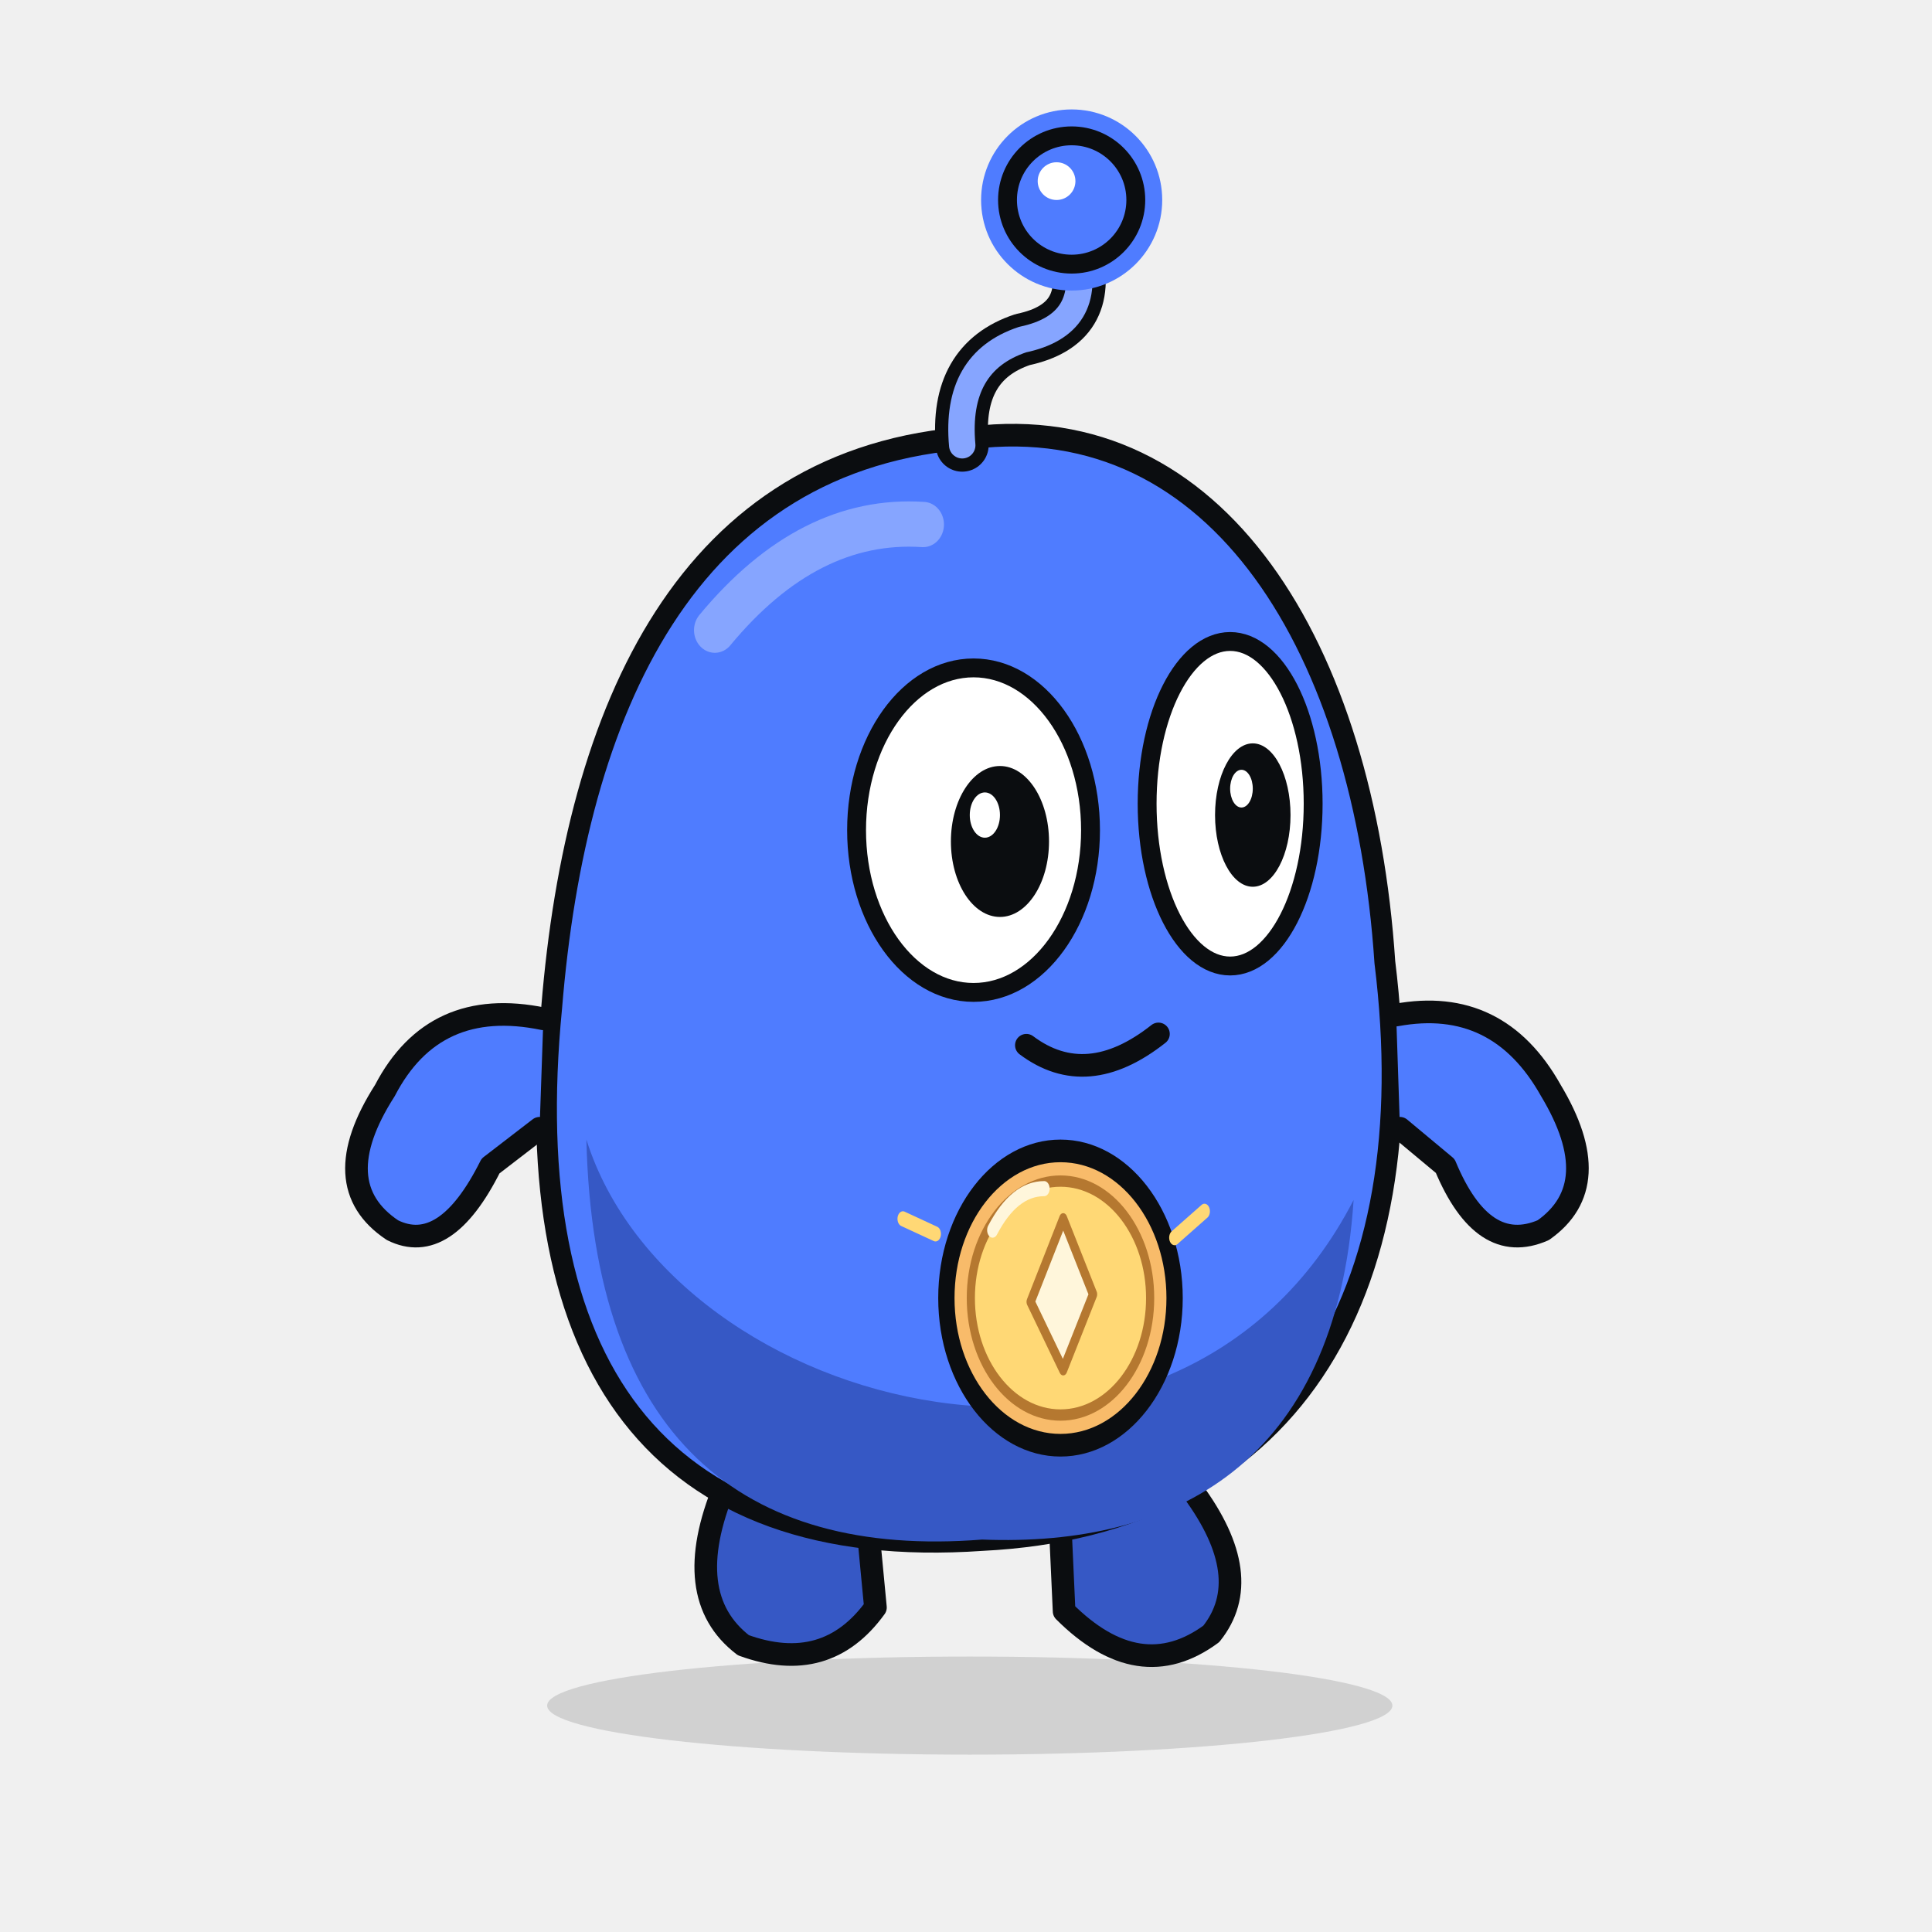
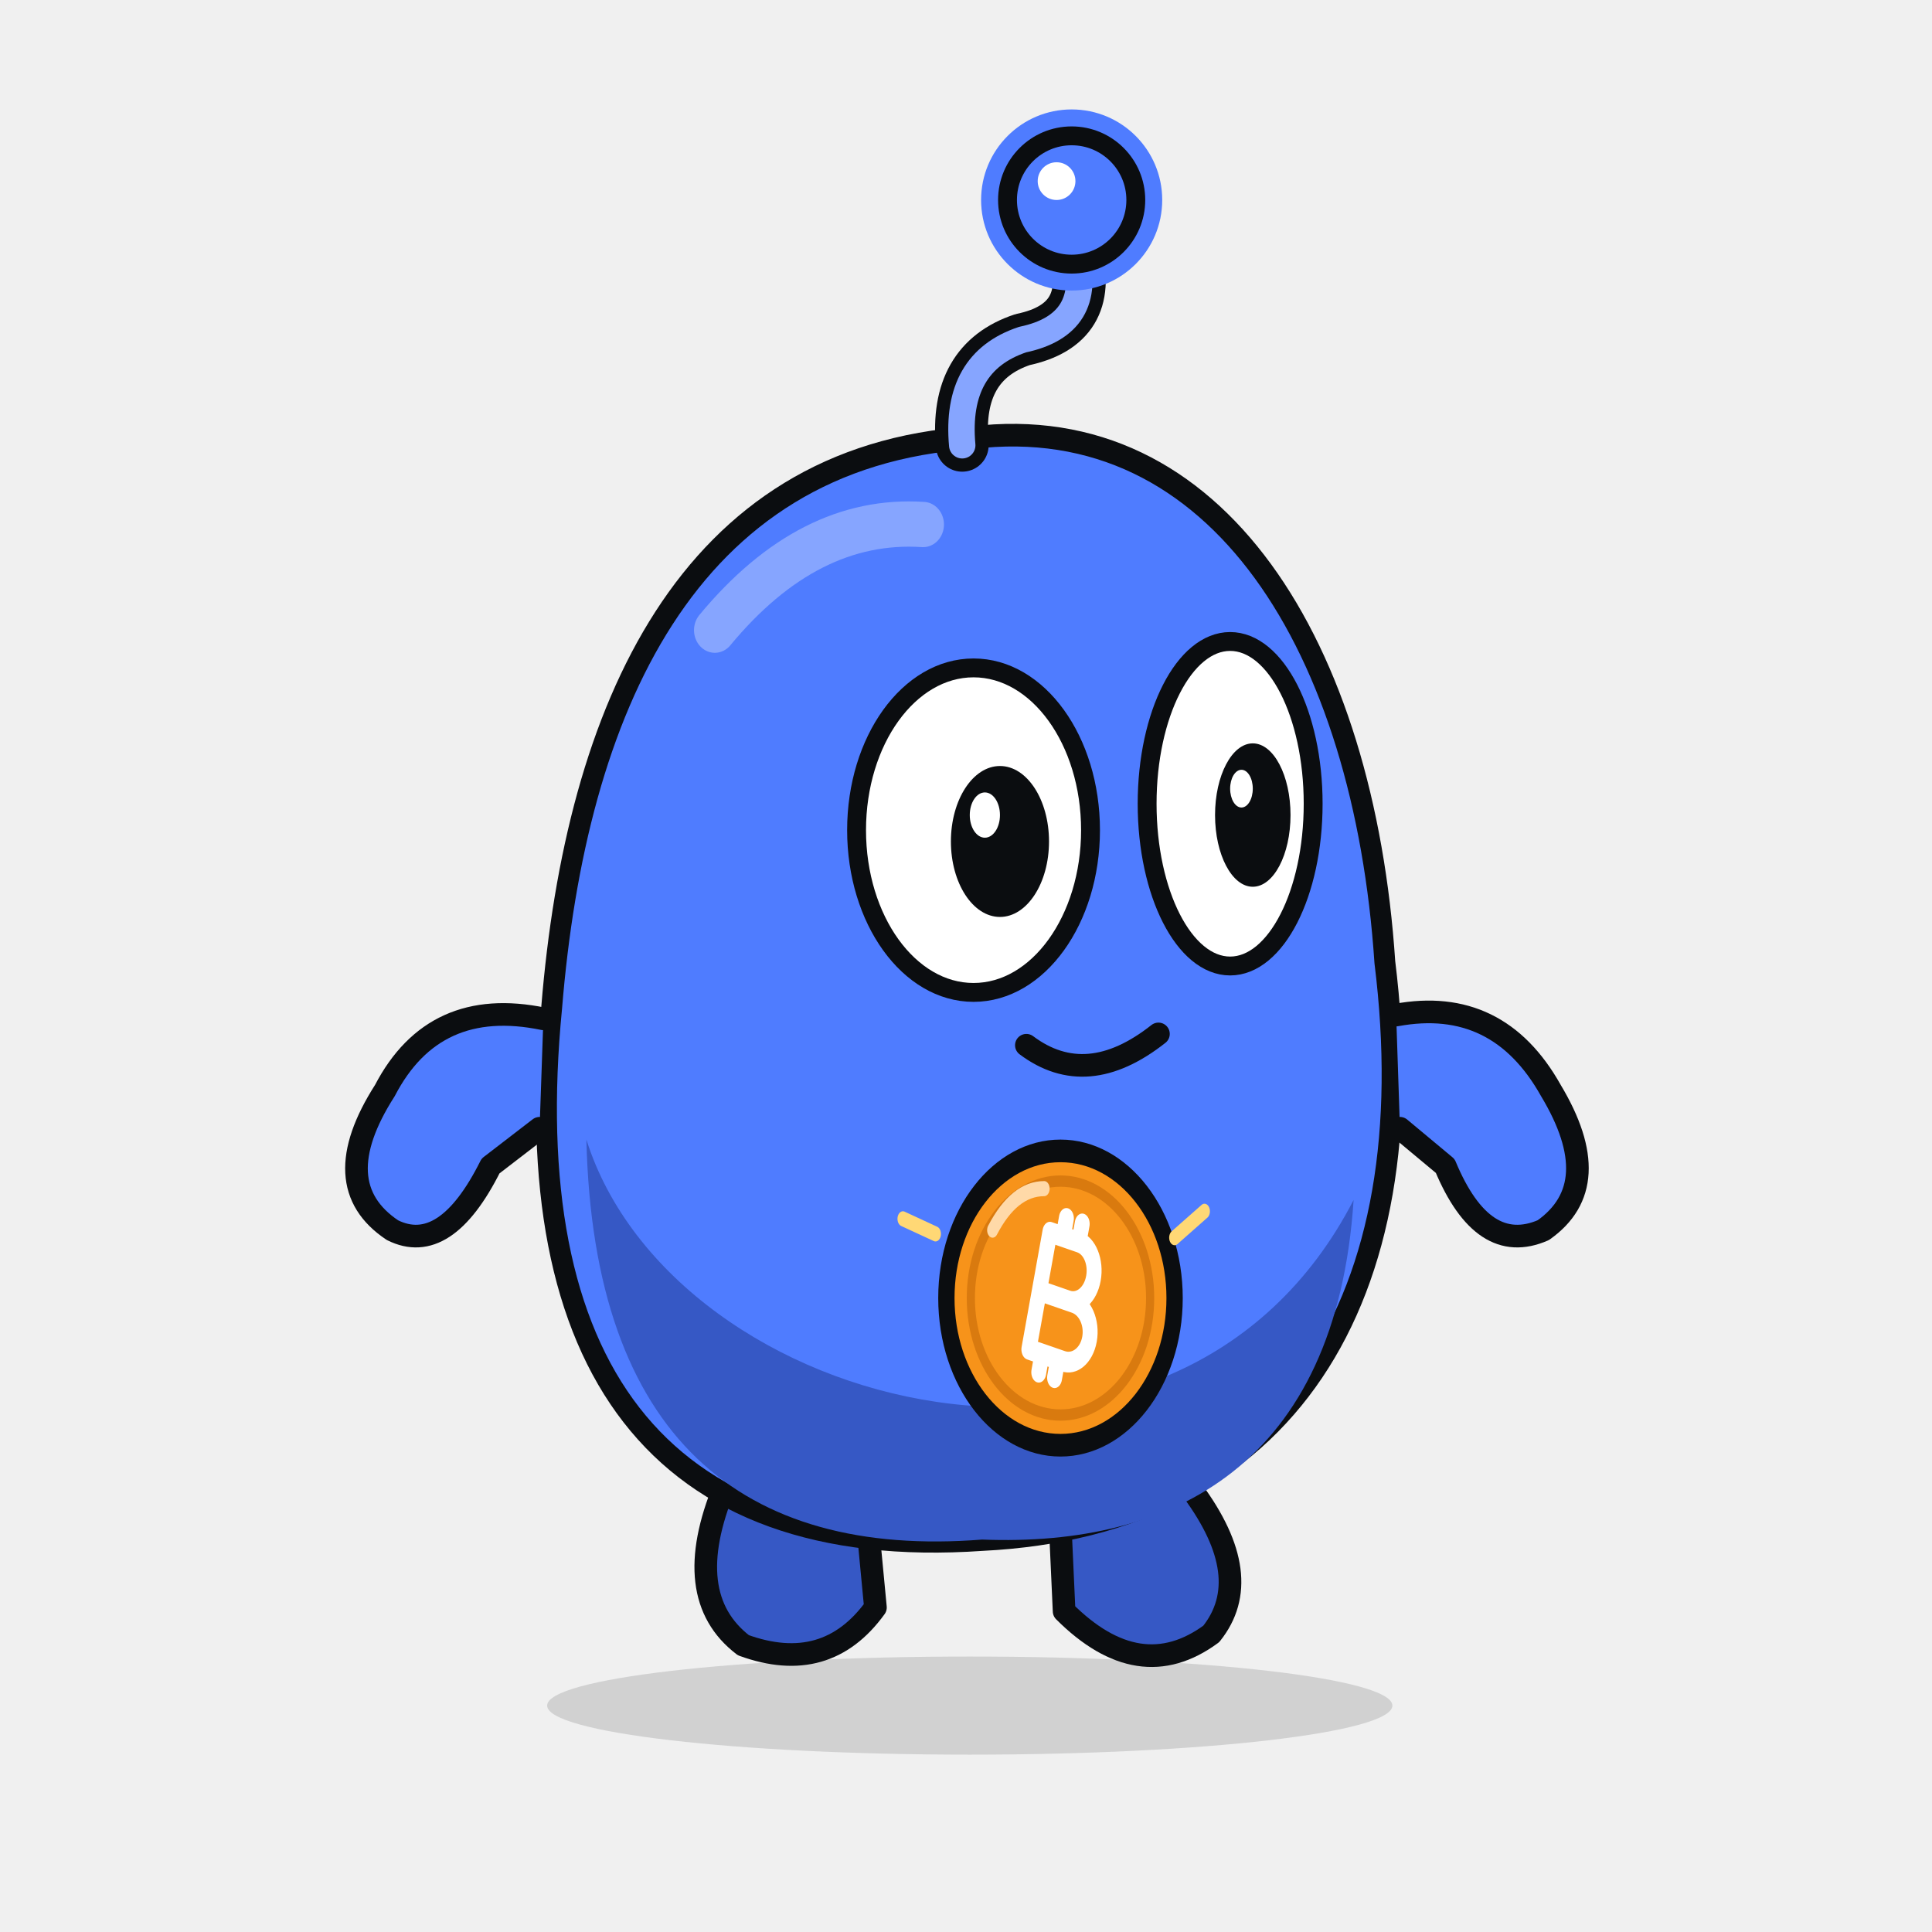
<svg xmlns="http://www.w3.org/2000/svg" viewBox="0 0 512 512" role="img" aria-labelledby="title desc">
  <g id="shadow" opacity=".14">
    <ellipse cx="257" cy="452" rx="112" ry="13" fill="#0b0d10" stroke="none" stroke-width="6" />
  </g>
  <g id="character">
    <g id="legs">
      <g id="leg-left">
        <path d="M192 394 Q180 423 197 436 Q219 444 232 426 L230 405" fill="#3658c5" stroke="#0b0d10" stroke-width="6" stroke-linecap="round" stroke-linejoin="round" />
      </g>
      <g id="leg-right">
        <path d="M281 405 L282 427 Q302 447 321 433 Q333 418 316 395" fill="#3658c5" stroke="#0b0d10" stroke-width="6" stroke-linecap="round" stroke-linejoin="round" />
      </g>
    </g>
    <g id="body">
      <g id="turned-volume" transform="translate(22 0) scale(.92 1)">
        <path d="M256 116 C327 108 369 172 375 255 C387 344 347 404 259 408 C165 414 125 361 135 267 C142 188 174 121 256 116 Z" fill="#4f7cff" stroke="#0b0d10" stroke-width="6" stroke-linecap="round" stroke-linejoin="round" />
        <path d="M145 302 C170 375 315 409 366 318 C361 388 314 410 259 408 C190 413 147 381 145 302 Z" fill="#3658c5" stroke="none" stroke-width="0" stroke-linecap="round" stroke-linejoin="round" />
        <path d="M182 167 Q209 137 242 139" fill="none" stroke="#86a5ff" stroke-width="12" stroke-linecap="round" stroke-linejoin="round" />
      </g>
    </g>
    <g id="antenna">
      <path d="M255 118 Q253 96 271 90 Q290 86 285 67" fill="none" stroke="#0b0d10" stroke-width="14" stroke-linecap="round" stroke-linejoin="round" />
      <path d="M255 118 Q253 96 271 90 Q290 86 285 67" fill="none" stroke="#86a5ff" stroke-width="7" stroke-linecap="round" stroke-linejoin="round" />
    </g>
    <g id="antenna-light">
      <ellipse cx="284" cy="53" rx="24" ry="24" fill="#4f7cff" stroke="none" stroke-width="6" />
      <ellipse cx="284" cy="53" rx="17" ry="17" fill="#4f7cff" stroke="#0b0d10" stroke-width="5" />
      <ellipse cx="280" cy="48" rx="5" ry="5" fill="#ffffff" stroke="none" stroke-width="6" />
    </g>
    <g id="eyes">
      <g id="eye-left">
        <ellipse cx="258" cy="220" rx="31" ry="43" fill="#ffffff" stroke="#0b0d10" stroke-width="5" />
        <ellipse cx="265" cy="223" rx="13" ry="20" fill="#0b0d10" stroke="none" stroke-width="6" />
        <ellipse cx="261" cy="216" rx="4" ry="6" fill="#ffffff" stroke="none" stroke-width="6" />
      </g>
      <g id="eye-right">
        <ellipse cx="326" cy="213" rx="22" ry="43" fill="#ffffff" stroke="#0b0d10" stroke-width="5" />
        <ellipse cx="332" cy="216" rx="10" ry="19" fill="#0b0d10" stroke="none" stroke-width="6" />
        <ellipse cx="329" cy="209" rx="3" ry="5" fill="#ffffff" stroke="none" stroke-width="6" />
      </g>
    </g>
    <g id="cheeks" />
    <g id="mouth">
      <g id="turned-mouth" transform="translate(35 0)">
        <path d="M237 277 Q253 289 272 274" fill="none" stroke="#0b0d10" stroke-width="6" stroke-linecap="round" stroke-linejoin="round" />
      </g>
    </g>
    <g id="coin">
      <g id="turned-coin" transform="translate(96 0) scale(.72 1)">
-         <ellipse cx="257" cy="344" rx="42" ry="39" fill="#f8bb6a" stroke="#0b0d10" stroke-width="6" />
-         <ellipse cx="257" cy="344" rx="33" ry="31" fill="#ffd875" stroke="#b57830" stroke-width="3" />
-         <path d="M258 323 L269 343 L258 363 L246 345 Z" fill="#fff6db" stroke="#b57830" stroke-width="3" stroke-linecap="round" stroke-linejoin="round" />
-         <path d="M232 326 Q240 315 251 315" fill="none" stroke="#fff6db" stroke-width="4" stroke-linecap="round" stroke-linejoin="round" />
+         <ellipse cx="257" cy="344" rx="42" ry="39" fill="#f7931a" stroke="#0b0d10" stroke-width="6" />
+         <ellipse cx="257" cy="344" rx="33" ry="31" fill="#f7931a" stroke="#d97a0f" stroke-width="3" />
+         <g transform="translate(257 344) rotate(14)">
+           <path d="M-8 -16 L-8 16 M-8 -16 H3 A7.5 8 0 0 1 3 0 H-8 M-8 0 H5 A8 8 0 0 1 5 16 H-8 M-3 -21 V-16 M3 -21 V-16 M-3 16 V21 M3 16 V21" fill="none" stroke="#ffffff" stroke-width="5.5" stroke-linecap="round" stroke-linejoin="round" />
+         </g>
+         <path d="M232 326 Q240 315 251 315" fill="none" stroke="#ffd9a8" stroke-width="4" stroke-linecap="round" stroke-linejoin="round" />
        <path d="M211 327 L199 323 M299 328 L310 321" fill="none" stroke="#ffd875" stroke-width="4" stroke-linecap="round" stroke-linejoin="round" />
      </g>
    </g>
    <g id="arms">
      <g id="arm-left">
        <path d="M144 270 Q115 264 102 289 Q86 314 104 326 Q118 333 130 309 L143 299" fill="#4f7cff" stroke="#0b0d10" stroke-width="6" stroke-linecap="round" stroke-linejoin="round" />
      </g>
      <g id="arm-right">
        <path d="M370 269 Q397 264 411 289 Q426 314 409 326 Q393 333 383 309 L371 299" fill="#4f7cff" stroke="#0b0d10" stroke-width="6" stroke-linecap="round" stroke-linejoin="round" />
      </g>
    </g>
    <g id="props" />
    <g id="effects" />
  </g>
</svg>
